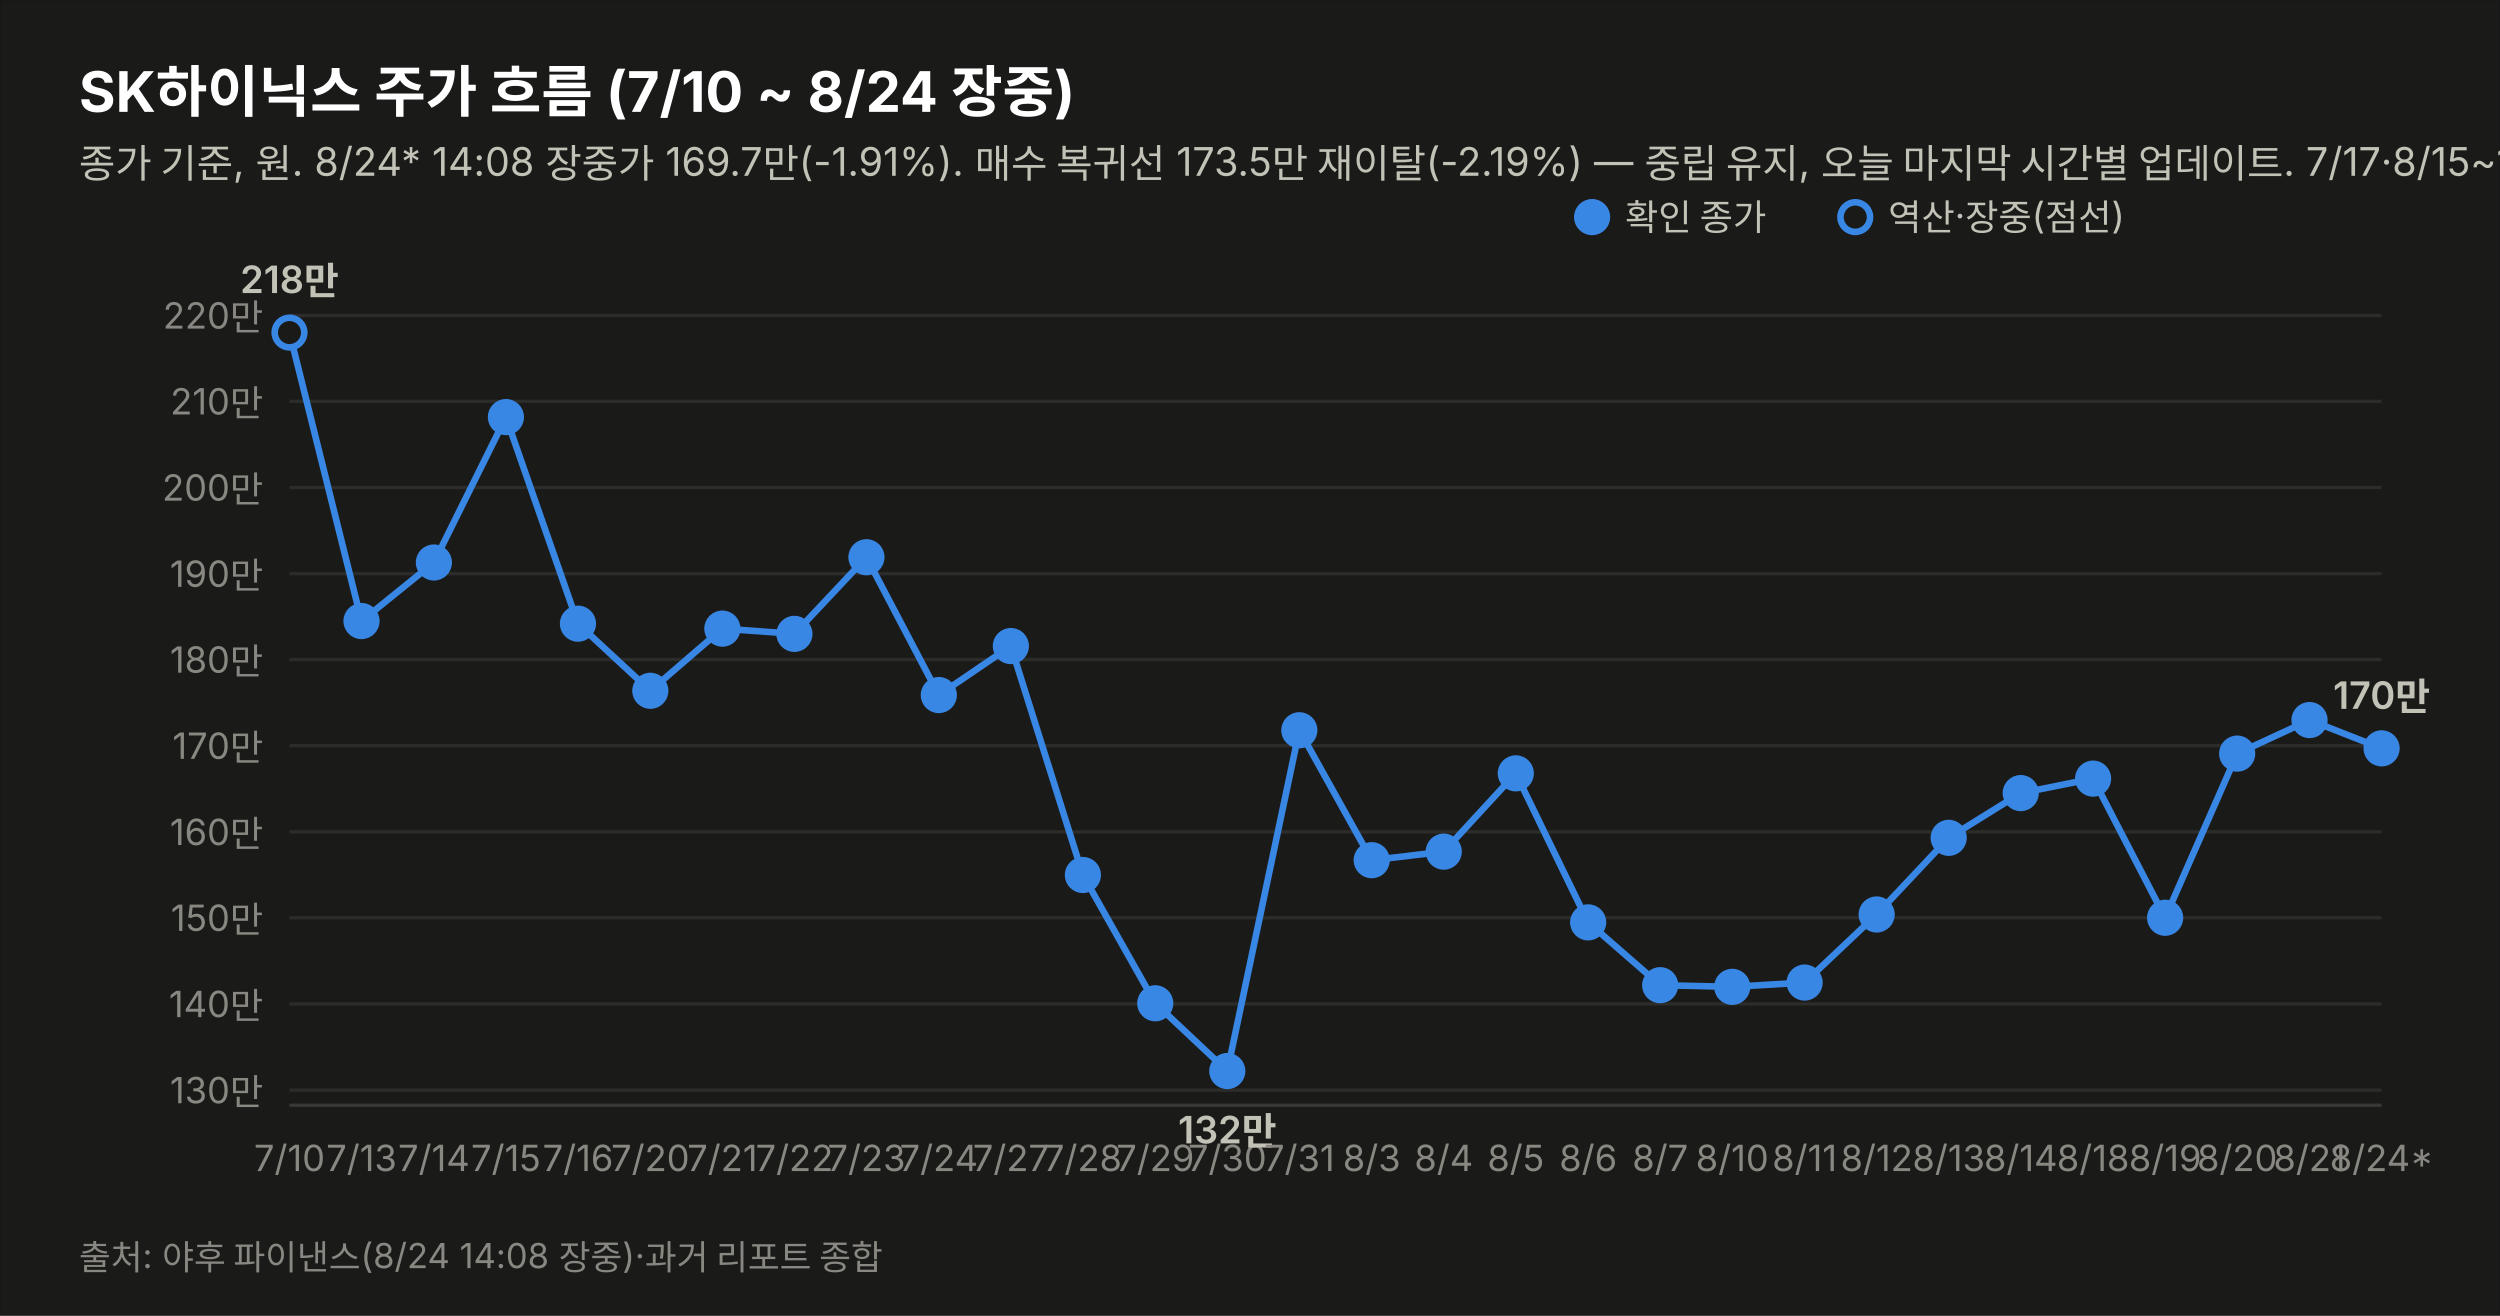
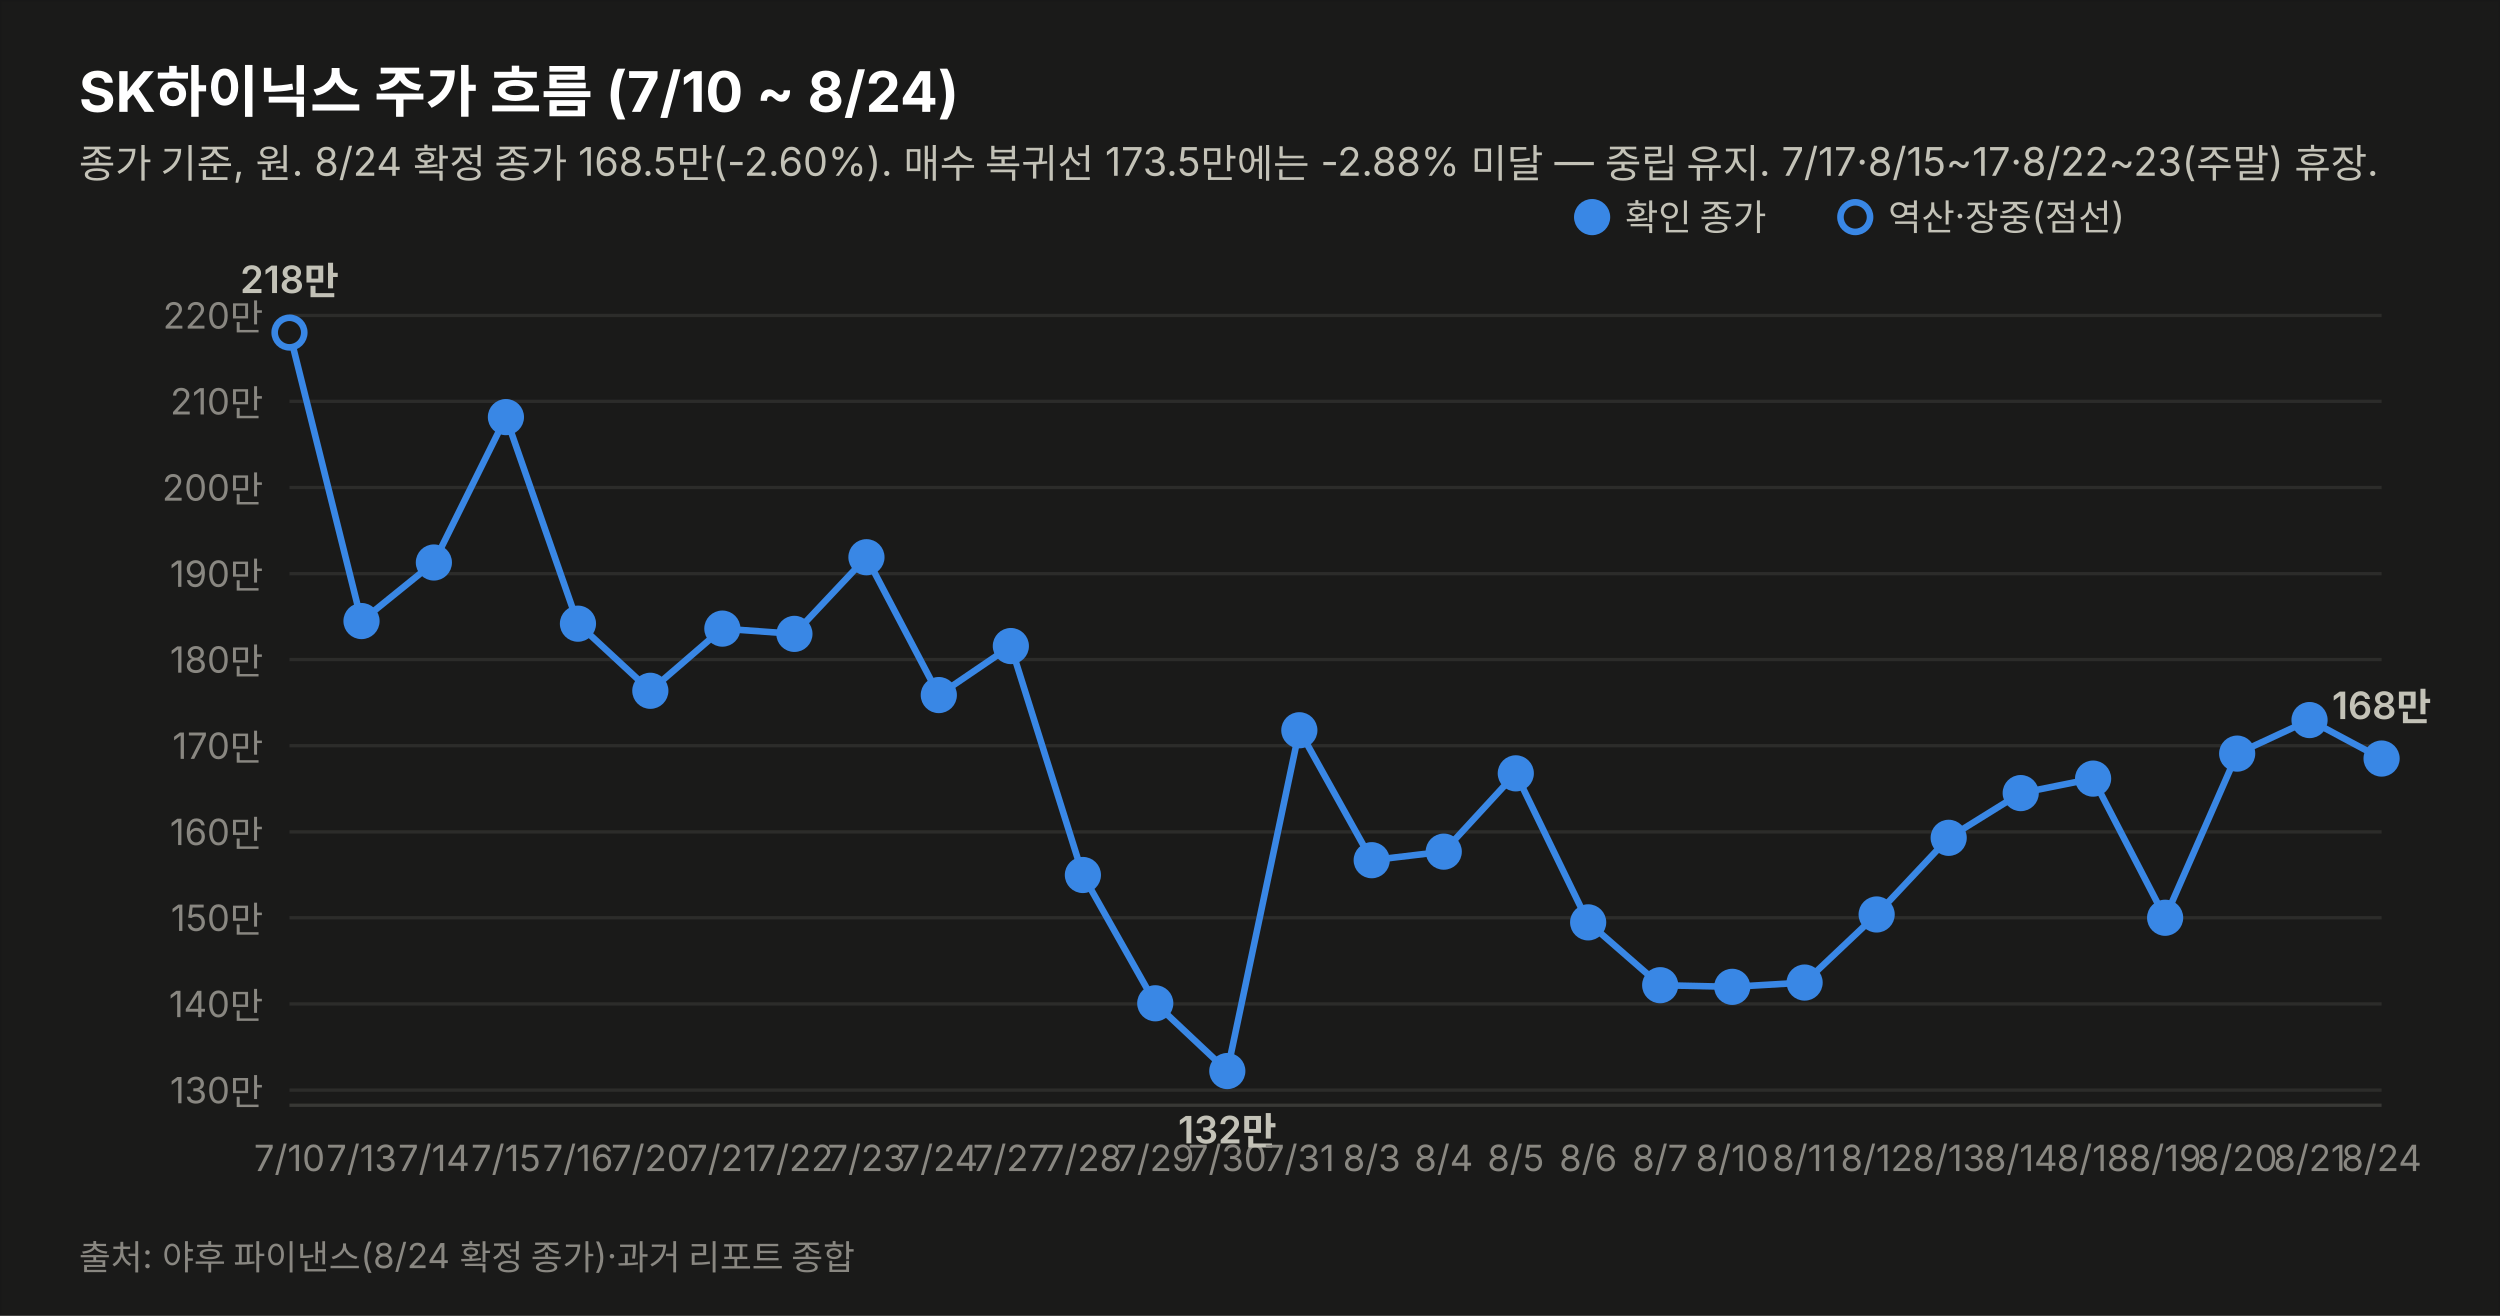
<svg xmlns="http://www.w3.org/2000/svg" width="760" height="400" viewBox="0 0 760 400" font-family="system-ui,-apple-system,&quot;Segoe UI&quot;,&quot;Malgun Gothic&quot;,&quot;Apple SD Gothic Neo&quot;,sans-serif">
  <rect width="760" height="400" fill="#1a1a19" stroke="rgba(11,11,11,0.10)" />
-   <text x="24" y="34" font-size="17" font-weight="700" fill="#ffffff">SK하이닉스 주가 흐름 (7/10 ~ 8/24 장중)</text>
-   <text x="24" y="54" font-size="12" fill="#c3c2b7">종가 기준, 원. 8/24* 14:08 장중가 169.7만(-1.91%). 매수 복귀선 173.5만 재이탈(-2.19%) — 중립 유지, 오늘 마지막 시간별 업데이트. 7/17·8/15~17·8/22~23(주말) 휴장.</text>
+   <text x="24" y="34" font-size="17" font-weight="700" fill="#ffffff">SK하이닉스 주가 흐름 (7/10 ~ 8/24)</text>
+   <text x="24" y="54" font-size="12" fill="#c3c2b7">종가 기준, 원. 8/24 확정 종가 168.5만(-2.60%). 매수 복귀선 173.5만에는 -2.88% 미달 — 중립 유지. 7/17·8/15~17·8/22~23(주말) 휴장.</text>
  <line x1="88" y1="331.4" x2="724" y2="331.4" stroke="#2c2c2a" stroke-width="1" />
  <text x="80" y="335.4" font-size="11" fill="#898781" text-anchor="end" style="font-variant-numeric:tabular-nums">130만</text>
  <line x1="88" y1="305.2" x2="724" y2="305.2" stroke="#2c2c2a" stroke-width="1" />
  <text x="80" y="309.2" font-size="11" fill="#898781" text-anchor="end" style="font-variant-numeric:tabular-nums">140만</text>
  <line x1="88" y1="279.0" x2="724" y2="279.0" stroke="#2c2c2a" stroke-width="1" />
  <text x="80" y="283.0" font-size="11" fill="#898781" text-anchor="end" style="font-variant-numeric:tabular-nums">150만</text>
  <line x1="88" y1="252.9" x2="724" y2="252.9" stroke="#2c2c2a" stroke-width="1" />
  <text x="80" y="256.9" font-size="11" fill="#898781" text-anchor="end" style="font-variant-numeric:tabular-nums">160만</text>
  <line x1="88" y1="226.7" x2="724" y2="226.7" stroke="#2c2c2a" stroke-width="1" />
  <text x="80" y="230.7" font-size="11" fill="#898781" text-anchor="end" style="font-variant-numeric:tabular-nums">170만</text>
  <line x1="88" y1="200.5" x2="724" y2="200.5" stroke="#2c2c2a" stroke-width="1" />
  <text x="80" y="204.5" font-size="11" fill="#898781" text-anchor="end" style="font-variant-numeric:tabular-nums">180만</text>
  <line x1="88" y1="174.4" x2="724" y2="174.4" stroke="#2c2c2a" stroke-width="1" />
  <text x="80" y="178.4" font-size="11" fill="#898781" text-anchor="end" style="font-variant-numeric:tabular-nums">190만</text>
  <line x1="88" y1="148.2" x2="724" y2="148.2" stroke="#2c2c2a" stroke-width="1" />
  <text x="80" y="152.2" font-size="11" fill="#898781" text-anchor="end" style="font-variant-numeric:tabular-nums">200만</text>
  <line x1="88" y1="122.0" x2="724" y2="122.0" stroke="#2c2c2a" stroke-width="1" />
  <text x="80" y="126.0" font-size="11" fill="#898781" text-anchor="end" style="font-variant-numeric:tabular-nums">210만</text>
  <line x1="88" y1="95.9" x2="724" y2="95.9" stroke="#2c2c2a" stroke-width="1" />
  <text x="80" y="99.9" font-size="11" fill="#898781" text-anchor="end" style="font-variant-numeric:tabular-nums">220만</text>
  <line x1="88" y1="336" x2="724" y2="336" stroke="#383835" stroke-width="1" />
-   <path d="M88.0,101.1 L109.9,188.8 L131.9,171.0 L153.8,126.8 L175.7,189.6 L197.7,210.0 L219.6,191.1 L241.5,192.7 L263.4,169.4 L285.4,211.3 L307.3,196.4 L329.2,266.0 L351.2,305.0 L373.1,325.6 L395.0,222.0 L417.0,261.5 L438.9,258.9 L460.8,235.1 L482.8,280.4 L504.7,299.5 L526.6,300.0 L548.6,298.7 L570.5,278.0 L592.4,254.7 L614.3,241.1 L636.3,236.7 L658.2,279.0 L680.1,229.1 L702.1,218.9 L724.0,227.5" fill="none" stroke="#3987e5" stroke-width="2" />
+   <path d="M88.0,101.1 L109.9,188.8 L131.9,171.0 L153.8,126.8 L175.7,189.6 L197.7,210.0 L219.6,191.1 L241.5,192.7 L263.4,169.4 L285.4,211.3 L307.3,196.4 L329.2,266.0 L351.2,305.0 L373.1,325.6 L395.0,222.0 L417.0,261.5 L438.9,258.9 L460.8,235.1 L482.8,280.4 L504.7,299.5 L526.6,300.0 L548.6,298.7 L570.5,278.0 L592.4,254.7 L614.3,241.1 L636.3,236.7 L658.2,279.0 L680.1,229.1 L702.1,218.9 L724.0,230.6" fill="none" stroke="#3987e5" stroke-width="2" />
  <circle cx="88.0" cy="101.1" r="4.5" fill="#1a1a19" stroke="#3987e5" stroke-width="2" />
  <text x="88.0" y="356" font-size="11" fill="#898781" text-anchor="middle">7/10</text>
  <text x="88.0" y="89.1" font-size="11.5" font-weight="600" fill="#c3c2b7" text-anchor="middle" style="font-variant-numeric:tabular-nums">218만</text>
  <circle cx="109.9" cy="188.8" r="4.5" fill="#3987e5" stroke="#3987e5" stroke-width="2" />
  <text x="109.9" y="356" font-size="11" fill="#898781" text-anchor="middle">7/13</text>
  <circle cx="131.9" cy="171.0" r="4.5" fill="#3987e5" stroke="#3987e5" stroke-width="2" />
  <text x="131.9" y="356" font-size="11" fill="#898781" text-anchor="middle">7/14</text>
  <circle cx="153.8" cy="126.8" r="4.5" fill="#3987e5" stroke="#3987e5" stroke-width="2" />
  <text x="153.8" y="356" font-size="11" fill="#898781" text-anchor="middle">7/15</text>
  <circle cx="175.7" cy="189.6" r="4.5" fill="#3987e5" stroke="#3987e5" stroke-width="2" />
  <text x="175.7" y="356" font-size="11" fill="#898781" text-anchor="middle">7/16</text>
  <circle cx="197.7" cy="210.0" r="4.5" fill="#3987e5" stroke="#3987e5" stroke-width="2" />
  <text x="197.7" y="356" font-size="11" fill="#898781" text-anchor="middle">7/20</text>
  <circle cx="219.6" cy="191.1" r="4.5" fill="#3987e5" stroke="#3987e5" stroke-width="2" />
  <text x="219.6" y="356" font-size="11" fill="#898781" text-anchor="middle">7/21</text>
  <circle cx="241.5" cy="192.7" r="4.5" fill="#3987e5" stroke="#3987e5" stroke-width="2" />
  <text x="241.5" y="356" font-size="11" fill="#898781" text-anchor="middle">7/22</text>
  <circle cx="263.4" cy="169.4" r="4.5" fill="#3987e5" stroke="#3987e5" stroke-width="2" />
  <text x="263.4" y="356" font-size="11" fill="#898781" text-anchor="middle">7/23</text>
  <circle cx="285.4" cy="211.3" r="4.5" fill="#3987e5" stroke="#3987e5" stroke-width="2" />
  <text x="285.4" y="356" font-size="11" fill="#898781" text-anchor="middle">7/24</text>
  <circle cx="307.3" cy="196.4" r="4.5" fill="#3987e5" stroke="#3987e5" stroke-width="2" />
  <text x="307.3" y="356" font-size="11" fill="#898781" text-anchor="middle">7/27</text>
  <circle cx="329.2" cy="266.0" r="4.5" fill="#3987e5" stroke="#3987e5" stroke-width="2" />
  <text x="329.2" y="356" font-size="11" fill="#898781" text-anchor="middle">7/28</text>
  <circle cx="351.2" cy="305.0" r="4.5" fill="#3987e5" stroke="#3987e5" stroke-width="2" />
  <text x="351.2" y="356" font-size="11" fill="#898781" text-anchor="middle">7/29</text>
  <circle cx="373.1" cy="325.6" r="4.5" fill="#3987e5" stroke="#3987e5" stroke-width="2" />
  <text x="373.1" y="356" font-size="11" fill="#898781" text-anchor="middle">7/30</text>
  <text x="373.1" y="347.6" font-size="11.5" font-weight="600" fill="#c3c2b7" text-anchor="middle" style="font-variant-numeric:tabular-nums">132만</text>
  <circle cx="395.0" cy="222.0" r="4.5" fill="#3987e5" stroke="#3987e5" stroke-width="2" />
  <text x="395.0" y="356" font-size="11" fill="#898781" text-anchor="middle">7/31</text>
  <circle cx="417.0" cy="261.5" r="4.5" fill="#3987e5" stroke="#3987e5" stroke-width="2" />
  <text x="417.0" y="356" font-size="11" fill="#898781" text-anchor="middle">8/3</text>
  <circle cx="438.9" cy="258.9" r="4.5" fill="#3987e5" stroke="#3987e5" stroke-width="2" />
  <text x="438.9" y="356" font-size="11" fill="#898781" text-anchor="middle">8/4</text>
  <circle cx="460.8" cy="235.1" r="4.5" fill="#3987e5" stroke="#3987e5" stroke-width="2" />
  <text x="460.8" y="356" font-size="11" fill="#898781" text-anchor="middle">8/5</text>
  <circle cx="482.8" cy="280.4" r="4.5" fill="#3987e5" stroke="#3987e5" stroke-width="2" />
  <text x="482.8" y="356" font-size="11" fill="#898781" text-anchor="middle">8/6</text>
  <circle cx="504.7" cy="299.5" r="4.5" fill="#3987e5" stroke="#3987e5" stroke-width="2" />
  <text x="504.7" y="356" font-size="11" fill="#898781" text-anchor="middle">8/7</text>
  <circle cx="526.6" cy="300.0" r="4.5" fill="#3987e5" stroke="#3987e5" stroke-width="2" />
  <text x="526.6" y="356" font-size="11" fill="#898781" text-anchor="middle">8/10</text>
  <circle cx="548.6" cy="298.7" r="4.5" fill="#3987e5" stroke="#3987e5" stroke-width="2" />
  <text x="548.6" y="356" font-size="11" fill="#898781" text-anchor="middle">8/11</text>
  <circle cx="570.5" cy="278.0" r="4.5" fill="#3987e5" stroke="#3987e5" stroke-width="2" />
  <text x="570.5" y="356" font-size="11" fill="#898781" text-anchor="middle">8/12</text>
  <circle cx="592.4" cy="254.7" r="4.5" fill="#3987e5" stroke="#3987e5" stroke-width="2" />
  <text x="592.4" y="356" font-size="11" fill="#898781" text-anchor="middle">8/13</text>
  <circle cx="614.3" cy="241.1" r="4.5" fill="#3987e5" stroke="#3987e5" stroke-width="2" />
  <text x="614.3" y="356" font-size="11" fill="#898781" text-anchor="middle">8/14</text>
  <circle cx="636.3" cy="236.7" r="4.5" fill="#3987e5" stroke="#3987e5" stroke-width="2" />
  <text x="636.3" y="356" font-size="11" fill="#898781" text-anchor="middle">8/18</text>
  <circle cx="658.2" cy="279.0" r="4.5" fill="#3987e5" stroke="#3987e5" stroke-width="2" />
  <text x="658.2" y="356" font-size="11" fill="#898781" text-anchor="middle">8/19</text>
  <circle cx="680.1" cy="229.1" r="4.5" fill="#3987e5" stroke="#3987e5" stroke-width="2" />
  <text x="680.1" y="356" font-size="11" fill="#898781" text-anchor="middle">8/20</text>
  <circle cx="702.1" cy="218.9" r="4.5" fill="#3987e5" stroke="#3987e5" stroke-width="2" />
  <text x="702.1" y="356" font-size="11" fill="#898781" text-anchor="middle">8/21</text>
-   <circle cx="724.0" cy="227.5" r="4.5" fill="#3987e5" stroke="#3987e5" stroke-width="2" />
-   <text x="724.0" y="356" font-size="11" fill="#898781" text-anchor="middle">8/24*</text>
-   <text x="724.0" y="215.5" font-size="11.5" font-weight="600" fill="#c3c2b7" text-anchor="middle" style="font-variant-numeric:tabular-nums">170만</text>
+   <circle cx="724.0" cy="230.6" r="4.5" fill="#3987e5" stroke="#3987e5" stroke-width="2" />
+   <text x="724.0" y="356" font-size="11" fill="#898781" text-anchor="middle">8/24</text>
+   <text x="724.0" y="218.6" font-size="11.5" font-weight="600" fill="#c3c2b7" text-anchor="middle" style="font-variant-numeric:tabular-nums">168만</text>
  <circle cx="484" cy="66" r="4.5" fill="#3987e5" stroke="#3987e5" stroke-width="2" />
  <text x="494" y="70" font-size="11" fill="#c3c2b7">확인 종가</text>
  <circle cx="564" cy="66" r="4.5" fill="#1a1a19" stroke="#3987e5" stroke-width="2" />
  <text x="574" y="70" font-size="11" fill="#c3c2b7">역산·장중(점선)</text>
-   <text x="24" y="386" font-size="10.5" fill="#898781">출처: 야후 파이낸스(8/24 14:08 장중)·과거 리포트 종합</text>
+   <text x="24" y="386" font-size="10.5" fill="#898781">출처: 야후 파이낸스(8/24 확정 종가)·과거 리포트 종합</text>
</svg>
